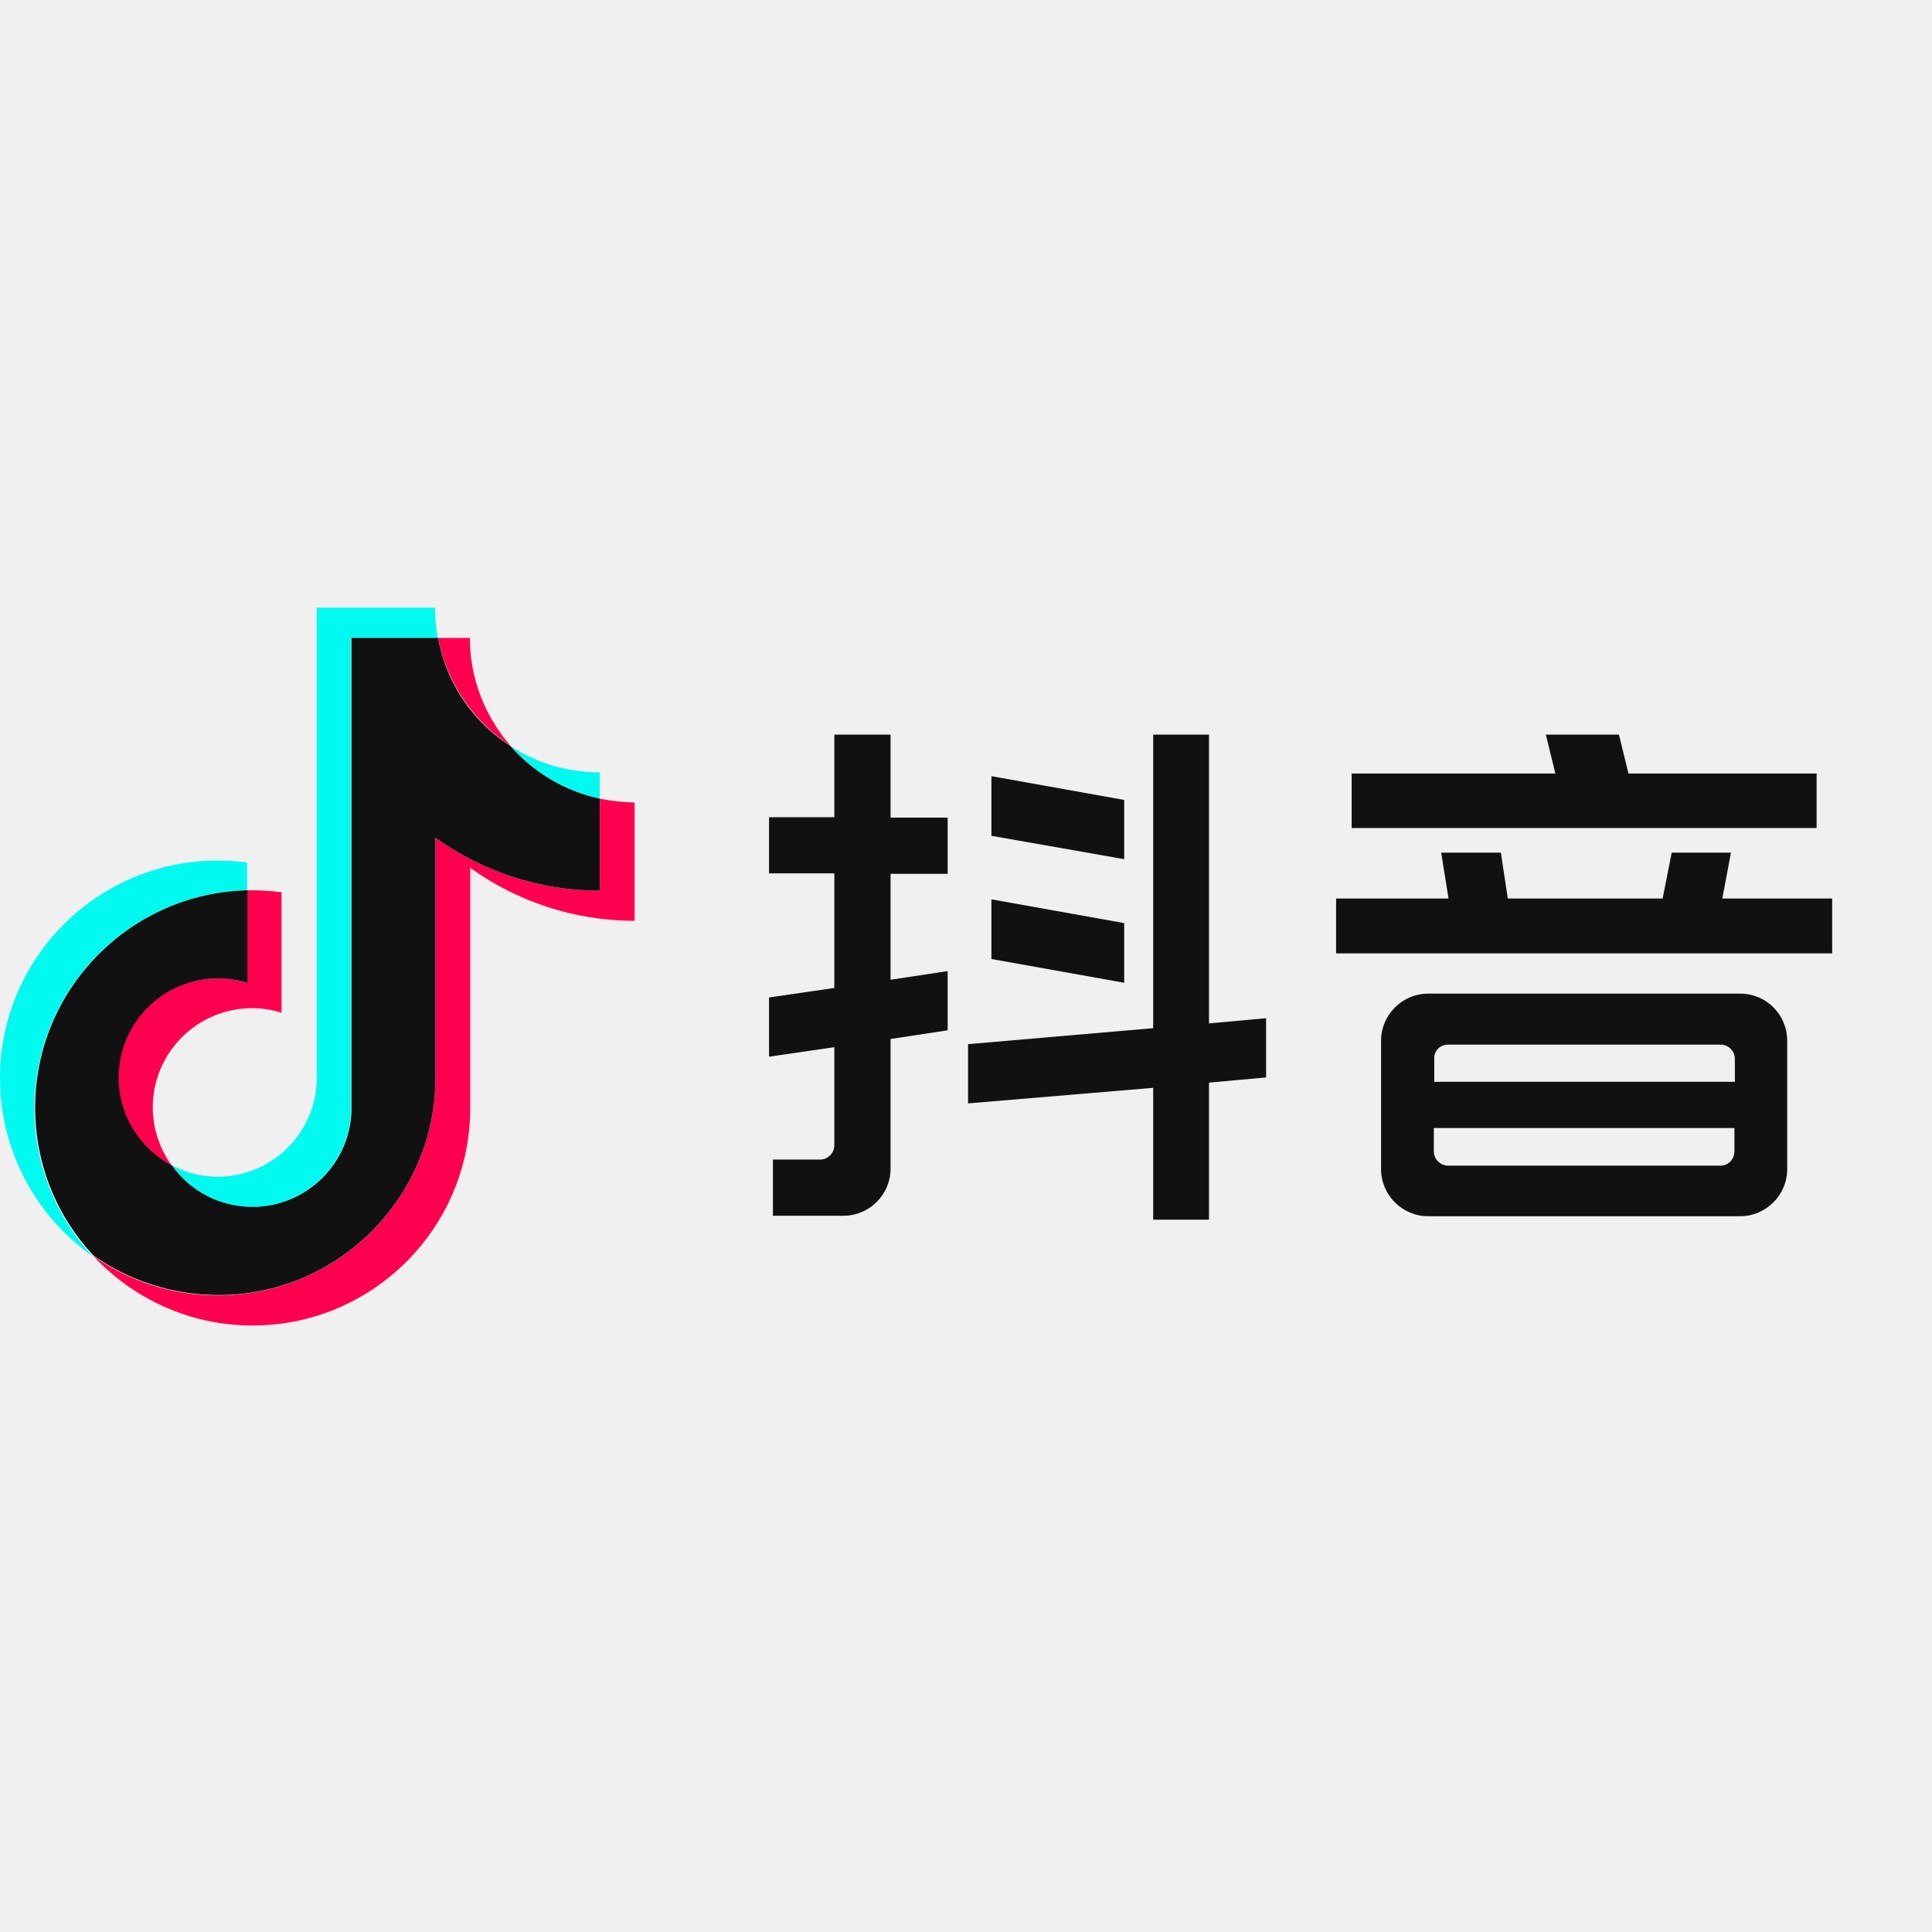
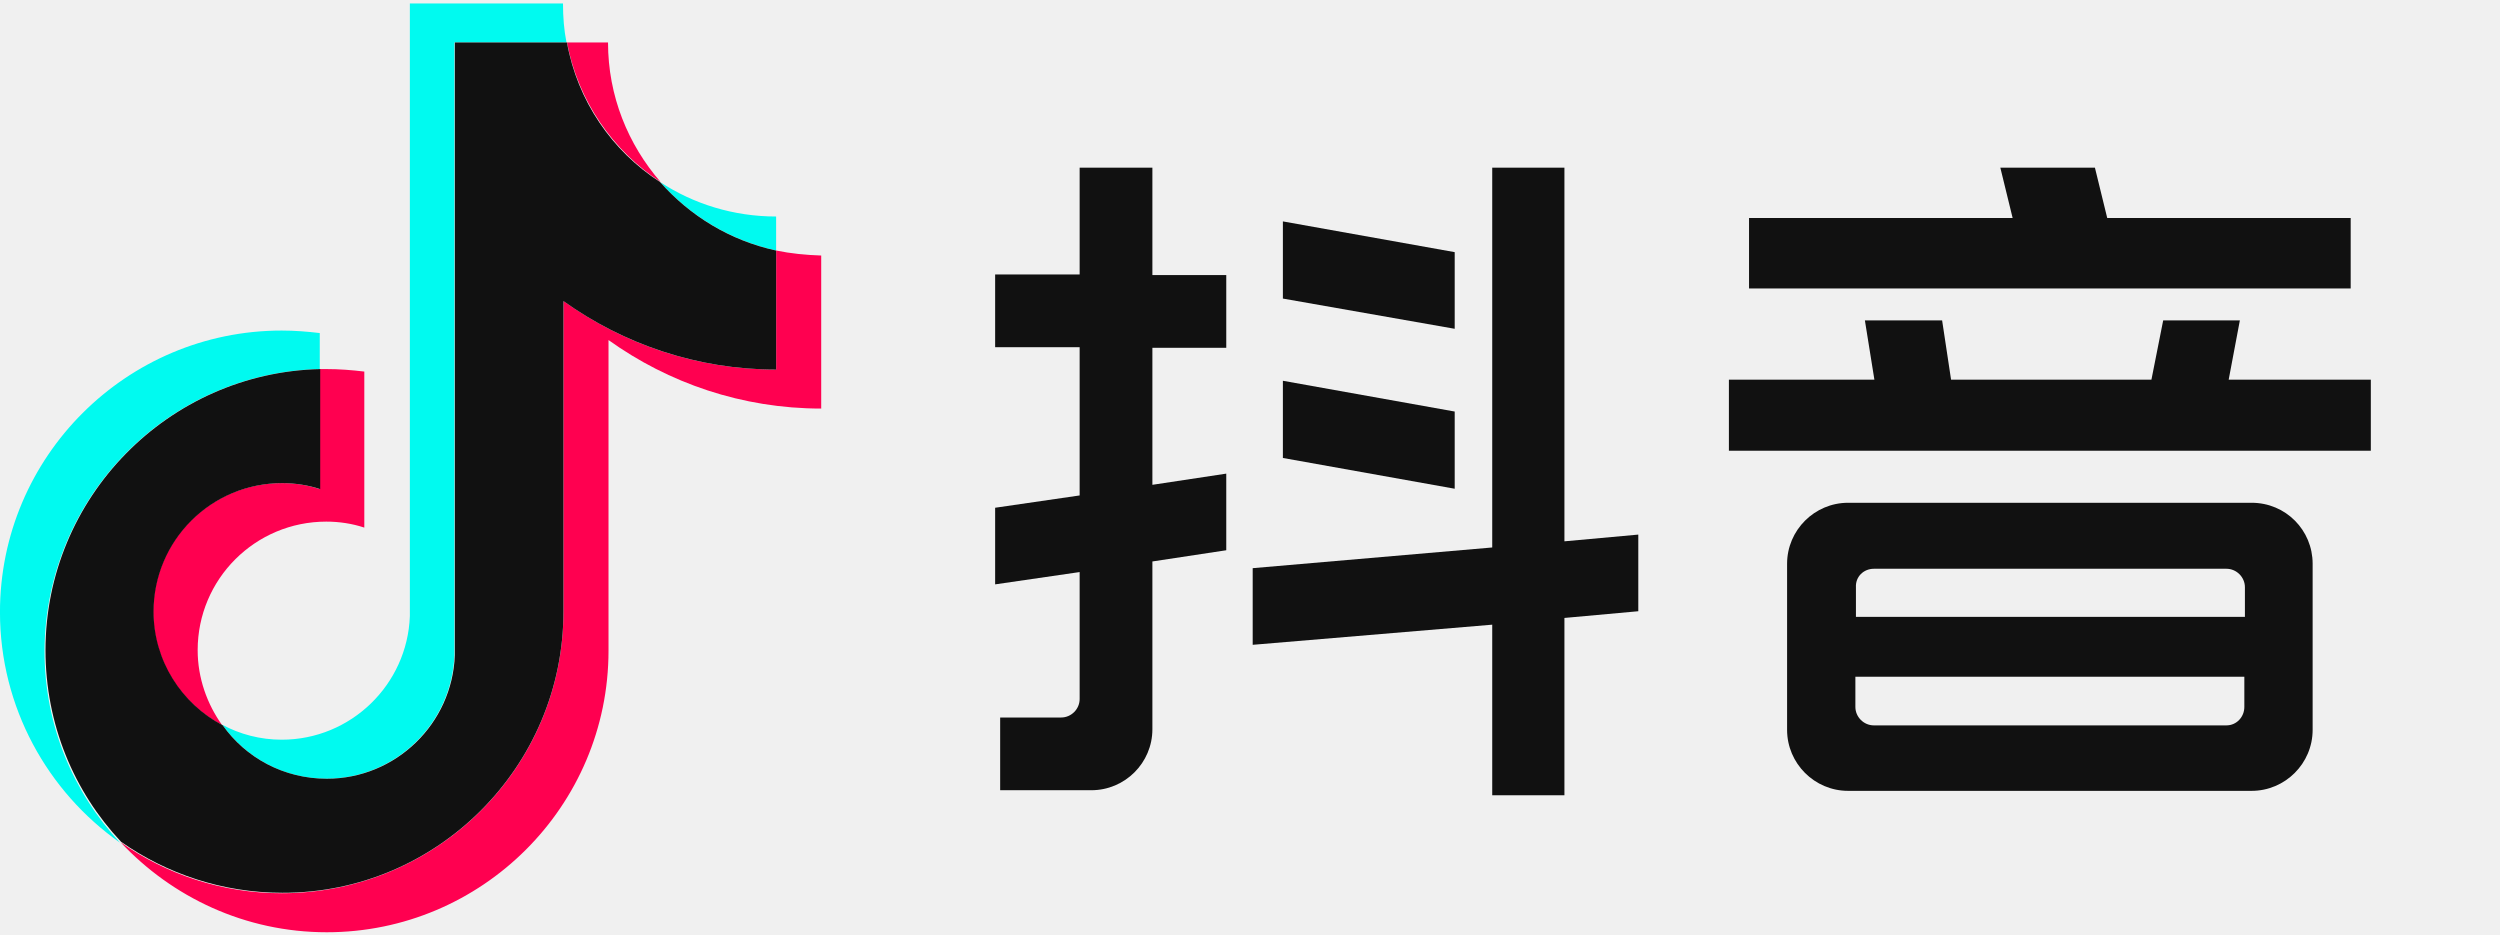
- <svg xmlns="http://www.w3.org/2000/svg" width="256" height="256" viewBox="0 0 91 34" fill="none">
-   <g clip-path="url(#clip0)">
+ <svg xmlns="http://www.w3.org/2000/svg" width="91" height="34" viewBox="0 0 91 34" fill="none">
+   <g>
    <path d="M11.639 13.434V12.123C11.184 12.069 10.729 12.032 10.255 12.032C4.608 12.032 -0.001 16.62 -0.001 22.282C-0.001 25.742 1.73 28.819 4.371 30.676C2.659 28.837 1.621 26.397 1.621 23.703C1.639 18.113 6.102 13.562 11.639 13.434Z" fill="#00FAF0" />
    <path d="M11.877 28.345C14.39 28.345 16.449 26.342 16.54 23.848V1.545H20.62C20.529 1.09 20.493 0.617 20.493 0.125H14.919V22.428C14.828 24.922 12.769 26.925 10.255 26.925C9.472 26.925 8.725 26.725 8.088 26.379C8.944 27.58 10.328 28.345 11.877 28.345Z" fill="#00FAF0" />
    <path d="M28.251 9.119V7.881C26.703 7.881 25.246 7.426 24.025 6.625C25.118 7.863 26.594 8.755 28.251 9.119Z" fill="#00FAF0" />
    <path d="M24.045 6.625C22.861 5.26 22.132 3.494 22.132 1.546H20.639C21.039 3.658 22.296 5.479 24.045 6.625Z" fill="#FF0050" />
    <path d="M10.255 17.585C7.668 17.585 5.573 19.678 5.573 22.264C5.573 24.066 6.594 25.614 8.087 26.397C7.541 25.632 7.195 24.685 7.195 23.666C7.195 21.08 9.29 18.987 11.876 18.987C12.35 18.987 12.824 19.059 13.261 19.205V13.525C12.805 13.47 12.35 13.434 11.876 13.434C11.803 13.434 11.712 13.434 11.639 13.434V17.803C11.202 17.657 10.747 17.585 10.255 17.585Z" fill="#FF0050" />
    <path d="M28.252 9.119V13.452C25.356 13.452 22.696 12.524 20.51 10.958V22.264C20.51 27.908 15.92 32.514 10.255 32.514C8.069 32.514 6.047 31.823 4.389 30.657C6.265 32.66 8.925 33.934 11.894 33.934C17.541 33.934 22.15 29.346 22.15 23.684V12.378C24.336 13.944 27.014 14.872 29.892 14.872V9.301C29.327 9.283 28.781 9.228 28.252 9.119Z" fill="#FF0050" />
    <path d="M20.509 22.265V10.959C22.695 12.524 25.373 13.453 28.251 13.453V9.12C26.575 8.756 25.118 7.864 24.025 6.625C22.276 5.497 21.019 3.676 20.637 1.546H16.556V23.849C16.465 26.343 14.407 28.346 11.893 28.346C10.326 28.346 8.942 27.581 8.104 26.398C6.61 25.615 5.59 24.049 5.59 22.265C5.59 19.68 7.685 17.586 10.272 17.586C10.745 17.586 11.219 17.659 11.656 17.804V13.435C6.119 13.562 1.656 18.114 1.656 23.667C1.656 26.361 2.694 28.819 4.406 30.64C6.064 31.805 8.104 32.497 10.272 32.497C15.901 32.515 20.509 27.909 20.509 22.265Z" fill="#111111" />
    <path d="M41.947 6.103H39.299V9.991H36.223V12.638H39.299V18.034L36.223 18.482V21.271L39.299 20.823V25.445C39.299 25.812 38.993 26.117 38.627 26.117H36.406V28.764H39.727C40.949 28.764 41.947 27.767 41.947 26.545V20.437L44.636 20.029V17.24L41.947 17.647V12.659H44.636V10.012H41.947V6.103Z" fill="#111111" />
    <path d="M56.945 6.103H54.317V19.928L45.598 20.681V23.471L54.317 22.738V28.948H56.945V22.493L59.634 22.249V19.459L56.945 19.704V6.103Z" fill="#111111" />
    <path d="M52.951 9.178L46.697 8.059V10.868L52.951 11.968V9.178Z" fill="#111111" />
    <path d="M52.951 14.98L46.697 13.86V16.67L52.951 17.79V14.98Z" fill="#111111" />
    <path d="M81.124 13.82L81.531 11.662H78.74L78.312 13.82H71.019L70.693 11.662H67.882L68.228 13.82H62.932V16.406H86.298V13.82H81.124Z" fill="#111111" />
    <path d="M85.565 7.935H76.703L76.255 6.103H72.812L73.26 7.935H63.665V10.501H85.565V7.935Z" fill="#111111" />
    <path d="M81.959 18.301H67.271C66.049 18.301 65.05 19.299 65.05 20.52V26.567C65.05 27.789 66.049 28.787 67.271 28.787H81.959C83.181 28.787 84.18 27.789 84.18 26.567V20.52C84.18 19.299 83.202 18.301 81.959 18.301ZM68.208 20.703H81.043C81.409 20.703 81.715 21.009 81.715 21.375V22.454H67.556V21.375C67.536 20.988 67.841 20.703 68.208 20.703ZM81.043 26.404H68.208C67.841 26.404 67.536 26.099 67.536 25.733V24.633H81.694V25.733C81.694 26.099 81.409 26.404 81.043 26.404Z" fill="#111111" />
  </g>
  <defs>
    <clipPath id="clip0">
      <rect width="90.667" height="33.875" fill="white" transform="translate(-0.000244141 0.125)" />
    </clipPath>
  </defs>
</svg>
